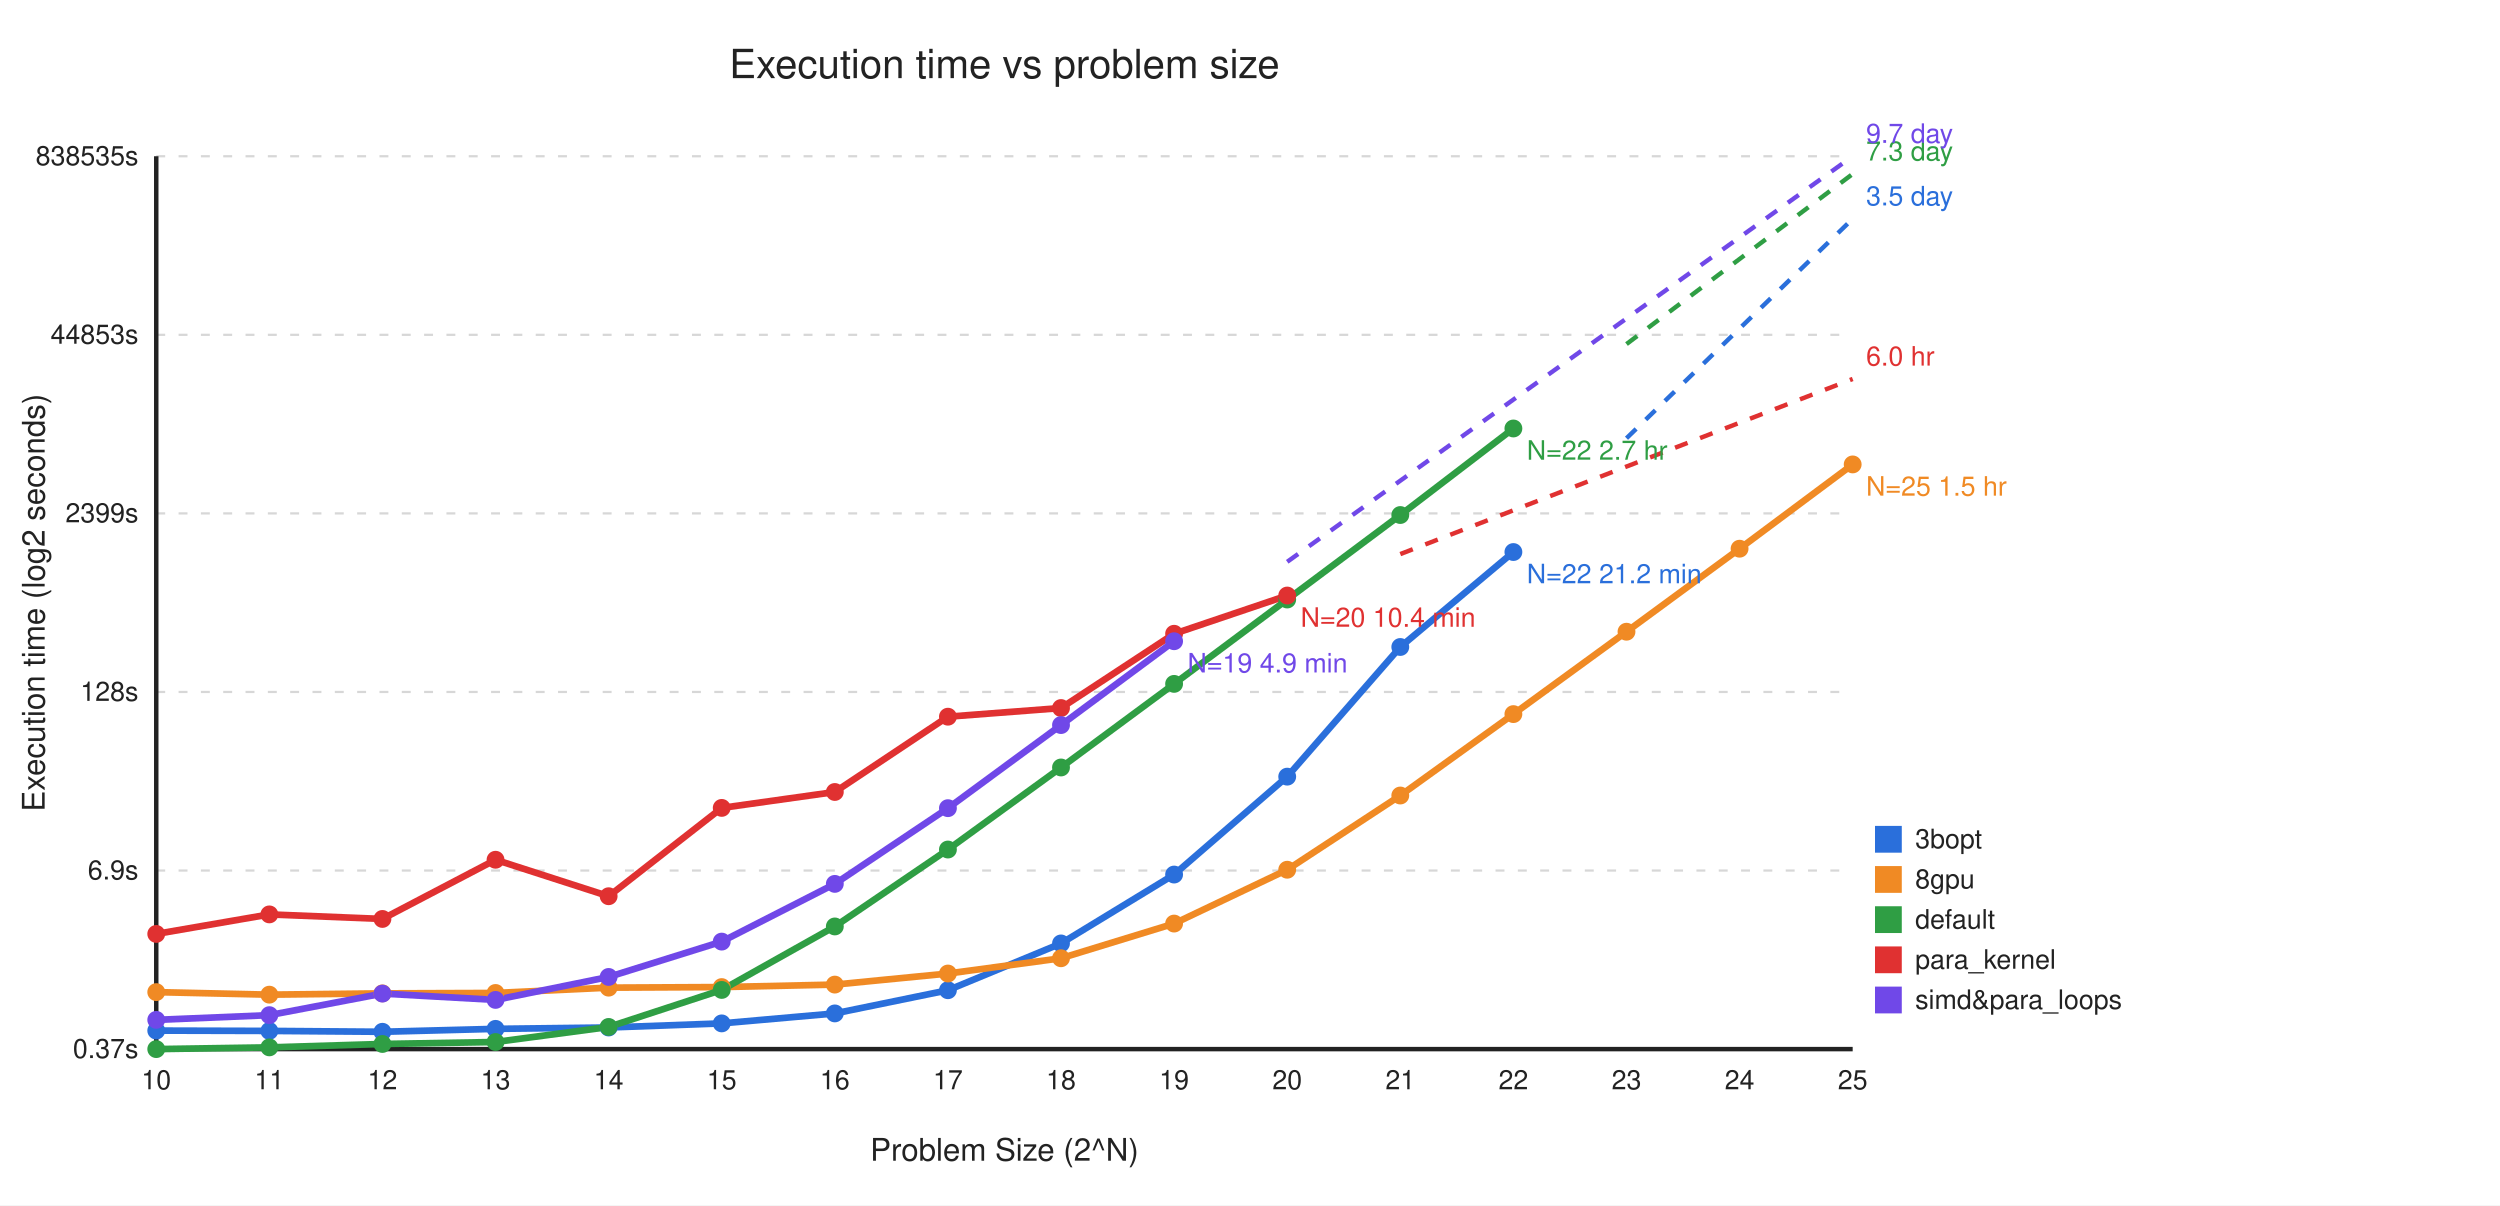
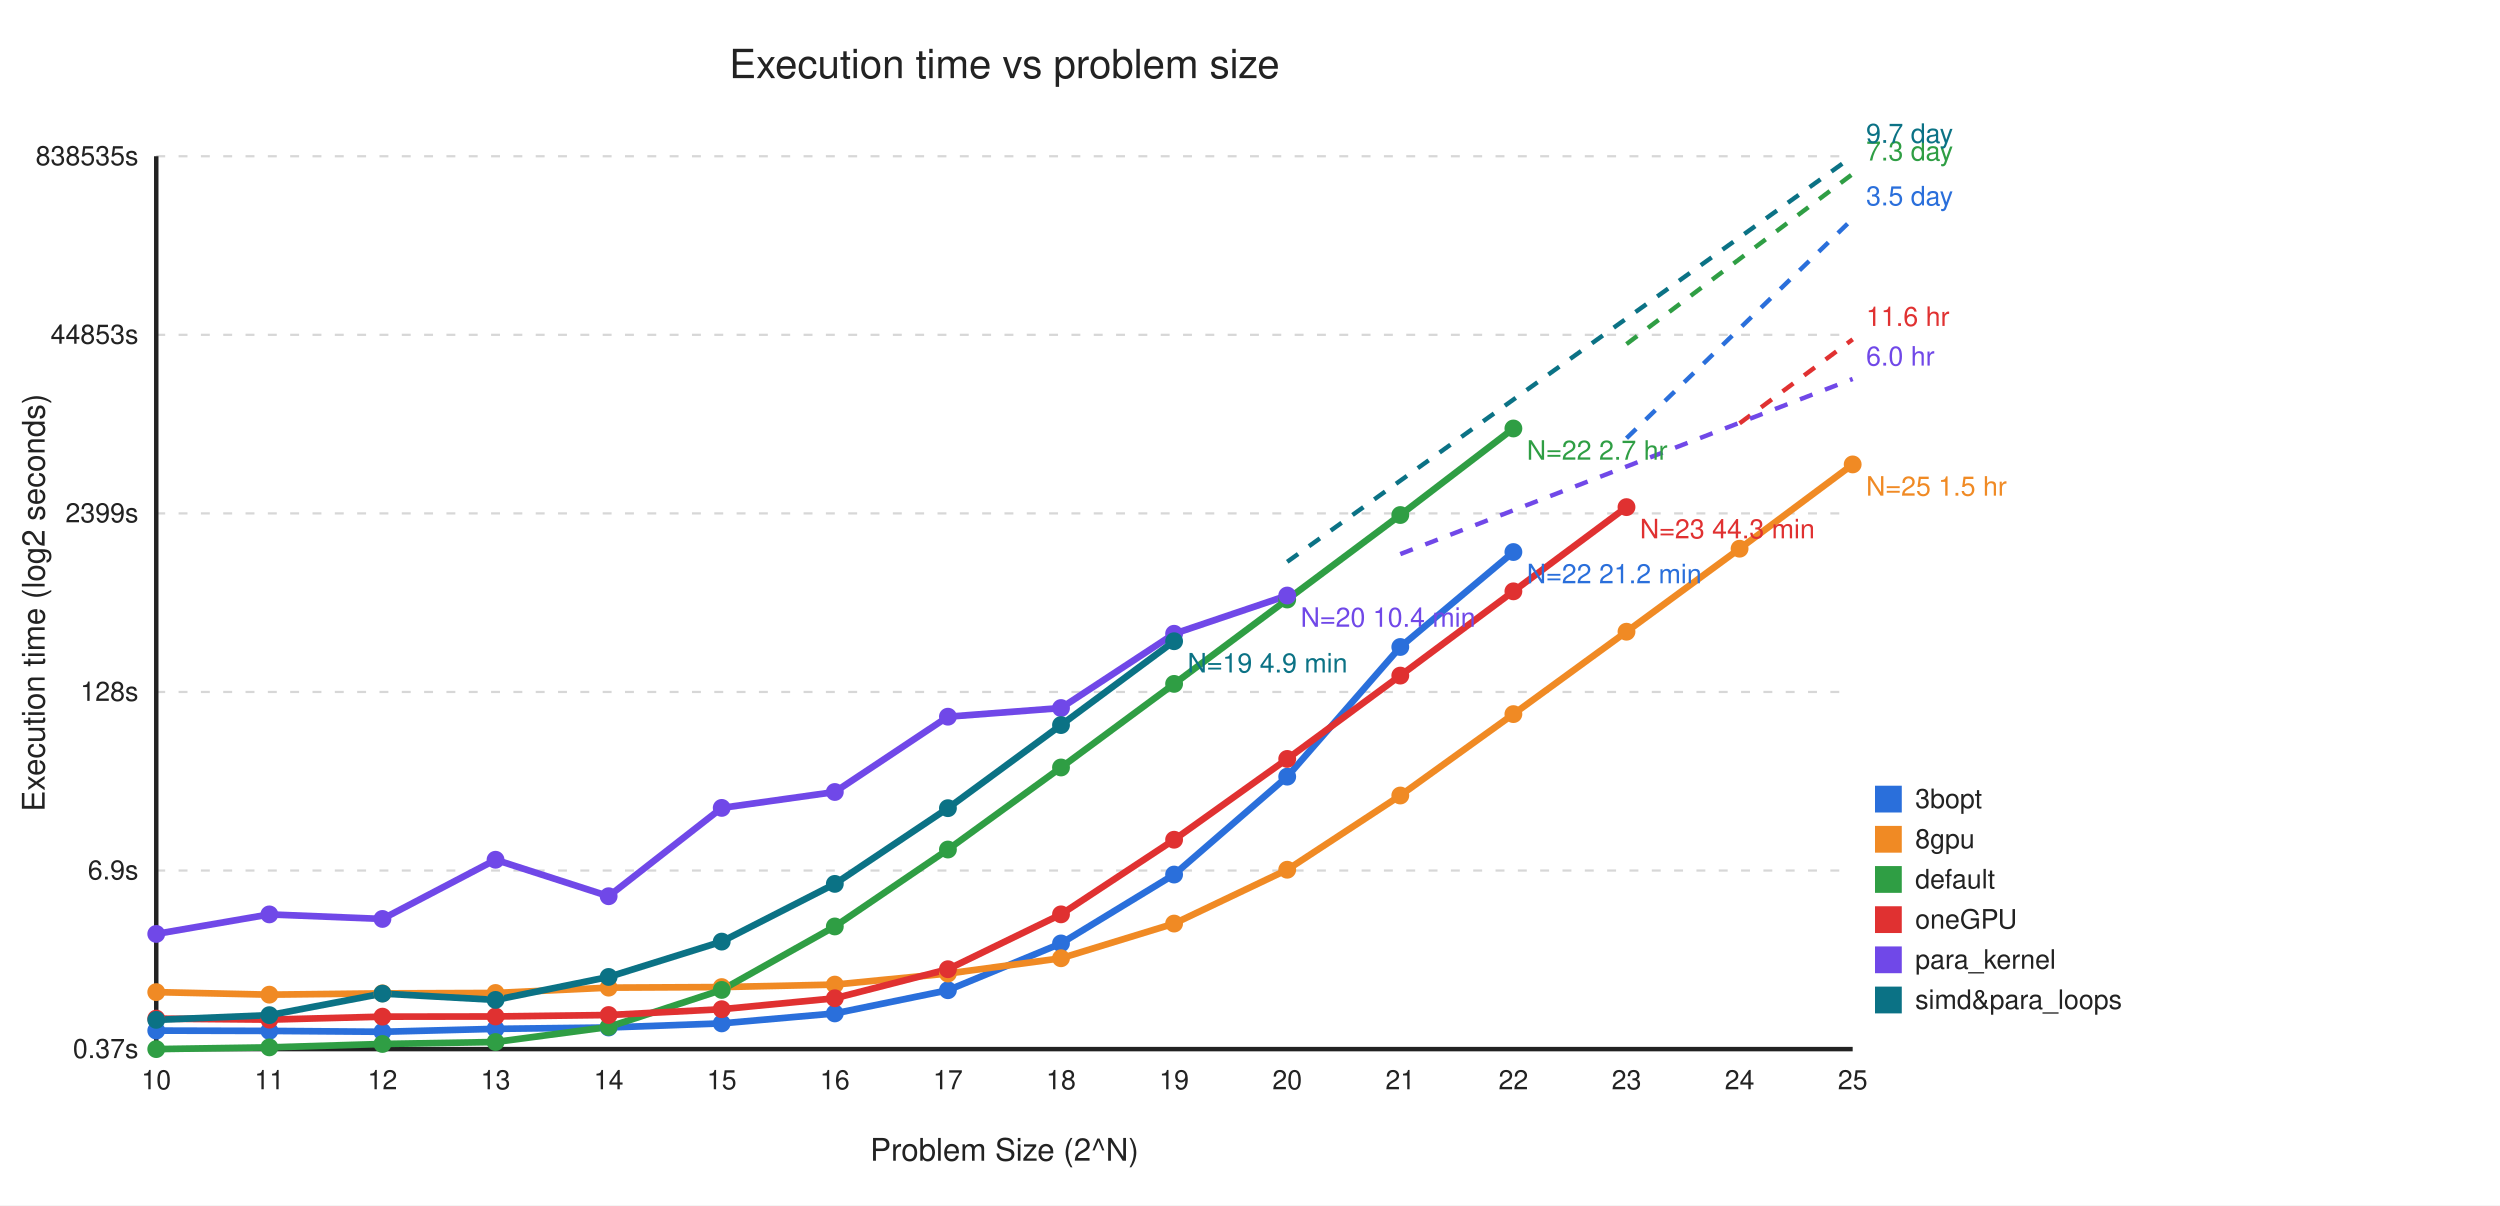
<svg xmlns="http://www.w3.org/2000/svg" width="1120" height="540">
  <rect width="100%" height="100%" fill="#ffffff" />
  <text x="450.0" y="35.0" text-anchor="middle" font-family="Helvetica, Arial, sans-serif" font-size="18" fill="#222">Execution time vs problem size</text>
  <line x1="70" y1="70.00" x2="830" y2="70.00" stroke="#d7d7d7" stroke-dasharray="4,6" />
  <line x1="70" y1="150.00" x2="830" y2="150.00" stroke="#d7d7d7" stroke-dasharray="4,6" />
  <line x1="70" y1="230.00" x2="830" y2="230.00" stroke="#d7d7d7" stroke-dasharray="4,6" />
  <line x1="70" y1="310.00" x2="830" y2="310.00" stroke="#d7d7d7" stroke-dasharray="4,6" />
  <line x1="70" y1="390.00" x2="830" y2="390.00" stroke="#d7d7d7" stroke-dasharray="4,6" />
  <line x1="70" y1="470.00" x2="830" y2="470.00" stroke="#d7d7d7" stroke-dasharray="4,6" />
  <line x1="70" y1="470" x2="830" y2="470" stroke="#222" stroke-width="2" />
  <line x1="70" y1="70" x2="70" y2="470" stroke="#222" stroke-width="2" />
  <text x="70.00" y="488.00" text-anchor="middle" font-family="Helvetica, Arial, sans-serif" font-size="12" fill="#222">10</text>
  <text x="120.67" y="488.00" text-anchor="middle" font-family="Helvetica, Arial, sans-serif" font-size="12" fill="#222">11</text>
  <text x="171.33" y="488.00" text-anchor="middle" font-family="Helvetica, Arial, sans-serif" font-size="12" fill="#222">12</text>
  <text x="222.00" y="488.00" text-anchor="middle" font-family="Helvetica, Arial, sans-serif" font-size="12" fill="#222">13</text>
  <text x="272.67" y="488.00" text-anchor="middle" font-family="Helvetica, Arial, sans-serif" font-size="12" fill="#222">14</text>
  <text x="323.33" y="488.00" text-anchor="middle" font-family="Helvetica, Arial, sans-serif" font-size="12" fill="#222">15</text>
  <text x="374.00" y="488.00" text-anchor="middle" font-family="Helvetica, Arial, sans-serif" font-size="12" fill="#222">16</text>
  <text x="424.67" y="488.00" text-anchor="middle" font-family="Helvetica, Arial, sans-serif" font-size="12" fill="#222">17</text>
  <text x="475.33" y="488.00" text-anchor="middle" font-family="Helvetica, Arial, sans-serif" font-size="12" fill="#222">18</text>
  <text x="526.00" y="488.00" text-anchor="middle" font-family="Helvetica, Arial, sans-serif" font-size="12" fill="#222">19</text>
  <text x="576.67" y="488.00" text-anchor="middle" font-family="Helvetica, Arial, sans-serif" font-size="12" fill="#222">20</text>
  <text x="627.33" y="488.00" text-anchor="middle" font-family="Helvetica, Arial, sans-serif" font-size="12" fill="#222">21</text>
  <text x="678.00" y="488.00" text-anchor="middle" font-family="Helvetica, Arial, sans-serif" font-size="12" fill="#222">22</text>
  <text x="728.67" y="488.00" text-anchor="middle" font-family="Helvetica, Arial, sans-serif" font-size="12" fill="#222">23</text>
  <text x="779.33" y="488.00" text-anchor="middle" font-family="Helvetica, Arial, sans-serif" font-size="12" fill="#222">24</text>
  <text x="830.00" y="488.00" text-anchor="middle" font-family="Helvetica, Arial, sans-serif" font-size="12" fill="#222">25</text>
  <text x="62.00" y="74.00" text-anchor="end" font-family="Helvetica, Arial, sans-serif" font-size="12" fill="#222">838535s</text>
  <text x="62.00" y="154.00" text-anchor="end" font-family="Helvetica, Arial, sans-serif" font-size="12" fill="#222">44853s</text>
  <text x="62.00" y="234.00" text-anchor="end" font-family="Helvetica, Arial, sans-serif" font-size="12" fill="#222">2399s</text>
  <text x="62.00" y="314.00" text-anchor="end" font-family="Helvetica, Arial, sans-serif" font-size="12" fill="#222">128s</text>
  <text x="62.00" y="394.00" text-anchor="end" font-family="Helvetica, Arial, sans-serif" font-size="12" fill="#222">6.9s</text>
  <text x="62.00" y="474.00" text-anchor="end" font-family="Helvetica, Arial, sans-serif" font-size="12" fill="#222">0.37s</text>
  <polyline fill="none" stroke="#2a6fdb" stroke-width="3" points="70.00,461.71 120.67,461.85 171.33,462.24 222.00,460.93 272.67,460.32 323.33,458.48 374.00,454.01 424.67,443.62 475.33,422.66 526.00,391.80 576.67,347.94 627.33,289.85 678.00,247.31" />
  <polyline fill="none" stroke="#f08a24" stroke-width="3" points="70.00,444.47 120.67,445.61 171.33,445.03 222.00,444.85 272.67,442.47 323.33,442.21 374.00,441.10 424.67,436.14 475.33,429.30 526.00,413.76 576.67,389.64 627.33,356.39 678.00,319.92 728.67,283.01 779.33,245.82 830.00,208.06" />
  <polyline fill="none" stroke="#2f9e44" stroke-width="3" points="70.00,470.00 120.67,469.22 171.33,467.70 222.00,466.82 272.67,460.08 323.33,443.49 374.00,415.05 424.67,380.59 475.33,343.83 526.00,306.38 576.67,268.58 627.33,230.73 678.00,191.96" />
-   <polyline fill="none" stroke="#e03131" stroke-width="3" points="70.00,418.40 120.67,409.65 171.33,411.69 222.00,385.17 272.67,401.51 323.33,361.94 374.00,354.81 424.67,321.08 475.33,317.20 526.00,283.93 576.67,266.80" />
-   <polyline fill="none" stroke="#7048e8" stroke-width="3" points="70.00,456.90 120.67,454.79 171.33,445.13 222.00,447.96 272.67,437.67 323.33,421.84 374.00,395.98 424.67,362.06 475.33,324.83 526.00,287.27" />
+   <polyline fill="none" stroke="#e03131" stroke-width="3" points="70.00,456.34 120.67,456.80 171.33,455.46 222.00,455.38 272.67,454.73 323.33,452.13 374.00,447.22 424.67,434.21 475.33,409.63 526.00,376.20 576.67,340.00 627.33,302.67 678.00,264.92 728.67,227.19" />
+   <polyline fill="none" stroke="#7048e8" stroke-width="3" points="70.00,418.40 120.67,409.65 171.33,411.69 222.00,385.17 272.67,401.51 323.33,361.94 374.00,354.81 424.67,321.08 475.33,317.20 526.00,283.93 576.67,266.80" />
+   <polyline fill="none" stroke="#0b7285" stroke-width="3" points="70.00,456.90 120.67,454.79 171.33,445.13 222.00,447.96 272.67,437.67 323.33,421.84 374.00,395.98 424.67,362.06 475.33,324.83 526.00,287.27" />
  <polyline fill="none" stroke="#2a6fdb" stroke-width="2" stroke-dasharray="6,6" points="728.67,196.33 779.33,147.18 830.00,98.02" />
  <polyline fill="none" stroke="#2f9e44" stroke-width="2" stroke-dasharray="6,6" points="728.67,154.14 779.33,116.03 830.00,77.92" />
-   <polyline fill="none" stroke="#e03131" stroke-width="2" stroke-dasharray="6,6" points="627.33,248.23 678.00,228.62 728.67,209.01 779.33,189.39 830.00,169.78" />
-   <polyline fill="none" stroke="#7048e8" stroke-width="2" stroke-dasharray="6,6" points="576.67,251.69 627.33,215.35 678.00,179.01 728.67,142.68 779.33,106.34 830.00,70.00" />
+   <polyline fill="none" stroke="#e03131" stroke-width="2" stroke-dasharray="6,6" points="779.33,189.65 830.00,152.03" />
+   <polyline fill="none" stroke="#7048e8" stroke-width="2" stroke-dasharray="6,6" points="627.33,248.23 678.00,228.62 728.67,209.01 779.33,189.39 830.00,169.78" />
+   <polyline fill="none" stroke="#0b7285" stroke-width="2" stroke-dasharray="6,6" points="576.67,251.69 627.33,215.35 678.00,179.01 728.67,142.68 779.33,106.34 830.00,70.00" />
  <circle cx="70.00" cy="461.71" r="4" fill="#2a6fdb" />
  <circle cx="120.67" cy="461.85" r="4" fill="#2a6fdb" />
  <circle cx="171.33" cy="462.24" r="4" fill="#2a6fdb" />
  <circle cx="222.00" cy="460.93" r="4" fill="#2a6fdb" />
  <circle cx="272.67" cy="460.32" r="4" fill="#2a6fdb" />
  <circle cx="323.33" cy="458.48" r="4" fill="#2a6fdb" />
  <circle cx="374.00" cy="454.01" r="4" fill="#2a6fdb" />
  <circle cx="424.67" cy="443.62" r="4" fill="#2a6fdb" />
  <circle cx="475.33" cy="422.66" r="4" fill="#2a6fdb" />
  <circle cx="526.00" cy="391.80" r="4" fill="#2a6fdb" />
  <circle cx="576.67" cy="347.94" r="4" fill="#2a6fdb" />
  <circle cx="627.33" cy="289.85" r="4" fill="#2a6fdb" />
  <circle cx="678.00" cy="247.31" r="4" fill="#2a6fdb" />
  <circle cx="70.00" cy="444.47" r="4" fill="#f08a24" />
  <circle cx="120.67" cy="445.61" r="4" fill="#f08a24" />
  <circle cx="171.33" cy="445.03" r="4" fill="#f08a24" />
  <circle cx="222.00" cy="444.85" r="4" fill="#f08a24" />
  <circle cx="272.67" cy="442.47" r="4" fill="#f08a24" />
  <circle cx="323.33" cy="442.21" r="4" fill="#f08a24" />
  <circle cx="374.00" cy="441.10" r="4" fill="#f08a24" />
  <circle cx="424.67" cy="436.14" r="4" fill="#f08a24" />
  <circle cx="475.33" cy="429.30" r="4" fill="#f08a24" />
  <circle cx="526.00" cy="413.76" r="4" fill="#f08a24" />
  <circle cx="576.67" cy="389.64" r="4" fill="#f08a24" />
  <circle cx="627.33" cy="356.39" r="4" fill="#f08a24" />
  <circle cx="678.00" cy="319.92" r="4" fill="#f08a24" />
  <circle cx="728.67" cy="283.01" r="4" fill="#f08a24" />
  <circle cx="779.33" cy="245.82" r="4" fill="#f08a24" />
  <circle cx="830.00" cy="208.06" r="4" fill="#f08a24" />
  <circle cx="70.00" cy="470.00" r="4" fill="#2f9e44" />
  <circle cx="120.67" cy="469.22" r="4" fill="#2f9e44" />
  <circle cx="171.33" cy="467.70" r="4" fill="#2f9e44" />
  <circle cx="222.00" cy="466.82" r="4" fill="#2f9e44" />
  <circle cx="272.67" cy="460.08" r="4" fill="#2f9e44" />
  <circle cx="323.33" cy="443.49" r="4" fill="#2f9e44" />
  <circle cx="374.00" cy="415.05" r="4" fill="#2f9e44" />
  <circle cx="424.67" cy="380.59" r="4" fill="#2f9e44" />
  <circle cx="475.33" cy="343.83" r="4" fill="#2f9e44" />
  <circle cx="526.00" cy="306.38" r="4" fill="#2f9e44" />
  <circle cx="576.67" cy="268.58" r="4" fill="#2f9e44" />
  <circle cx="627.33" cy="230.73" r="4" fill="#2f9e44" />
  <circle cx="678.00" cy="191.96" r="4" fill="#2f9e44" />
-   <circle cx="70.00" cy="418.40" r="4" fill="#e03131" />
-   <circle cx="120.67" cy="409.65" r="4" fill="#e03131" />
-   <circle cx="171.33" cy="411.69" r="4" fill="#e03131" />
-   <circle cx="222.00" cy="385.17" r="4" fill="#e03131" />
-   <circle cx="272.67" cy="401.51" r="4" fill="#e03131" />
-   <circle cx="323.33" cy="361.94" r="4" fill="#e03131" />
-   <circle cx="374.00" cy="354.81" r="4" fill="#e03131" />
-   <circle cx="424.67" cy="321.08" r="4" fill="#e03131" />
-   <circle cx="475.33" cy="317.20" r="4" fill="#e03131" />
-   <circle cx="526.00" cy="283.93" r="4" fill="#e03131" />
-   <circle cx="576.67" cy="266.80" r="4" fill="#e03131" />
-   <circle cx="70.00" cy="456.90" r="4" fill="#7048e8" />
-   <circle cx="120.67" cy="454.79" r="4" fill="#7048e8" />
-   <circle cx="171.33" cy="445.13" r="4" fill="#7048e8" />
-   <circle cx="222.00" cy="447.96" r="4" fill="#7048e8" />
-   <circle cx="272.67" cy="437.67" r="4" fill="#7048e8" />
-   <circle cx="323.33" cy="421.84" r="4" fill="#7048e8" />
-   <circle cx="374.00" cy="395.98" r="4" fill="#7048e8" />
-   <circle cx="424.67" cy="362.06" r="4" fill="#7048e8" />
-   <circle cx="475.33" cy="324.83" r="4" fill="#7048e8" />
-   <circle cx="526.00" cy="287.27" r="4" fill="#7048e8" />
+   <circle cx="70.00" cy="456.34" r="4" fill="#e03131" />
+   <circle cx="120.67" cy="456.80" r="4" fill="#e03131" />
+   <circle cx="171.33" cy="455.46" r="4" fill="#e03131" />
+   <circle cx="222.00" cy="455.38" r="4" fill="#e03131" />
+   <circle cx="272.67" cy="454.73" r="4" fill="#e03131" />
+   <circle cx="323.33" cy="452.13" r="4" fill="#e03131" />
+   <circle cx="374.00" cy="447.22" r="4" fill="#e03131" />
+   <circle cx="424.67" cy="434.21" r="4" fill="#e03131" />
+   <circle cx="475.33" cy="409.63" r="4" fill="#e03131" />
+   <circle cx="526.00" cy="376.20" r="4" fill="#e03131" />
+   <circle cx="576.67" cy="340.00" r="4" fill="#e03131" />
+   <circle cx="627.33" cy="302.67" r="4" fill="#e03131" />
+   <circle cx="678.00" cy="264.92" r="4" fill="#e03131" />
+   <circle cx="728.67" cy="227.19" r="4" fill="#e03131" />
+   <circle cx="70.00" cy="418.40" r="4" fill="#7048e8" />
+   <circle cx="120.67" cy="409.65" r="4" fill="#7048e8" />
+   <circle cx="171.33" cy="411.69" r="4" fill="#7048e8" />
+   <circle cx="222.00" cy="385.17" r="4" fill="#7048e8" />
+   <circle cx="272.67" cy="401.51" r="4" fill="#7048e8" />
+   <circle cx="323.33" cy="361.94" r="4" fill="#7048e8" />
+   <circle cx="374.00" cy="354.81" r="4" fill="#7048e8" />
+   <circle cx="424.67" cy="321.08" r="4" fill="#7048e8" />
+   <circle cx="475.33" cy="317.20" r="4" fill="#7048e8" />
+   <circle cx="526.00" cy="283.93" r="4" fill="#7048e8" />
+   <circle cx="576.67" cy="266.80" r="4" fill="#7048e8" />
+   <circle cx="70.00" cy="456.90" r="4" fill="#0b7285" />
+   <circle cx="120.67" cy="454.79" r="4" fill="#0b7285" />
+   <circle cx="171.33" cy="445.13" r="4" fill="#0b7285" />
+   <circle cx="222.00" cy="447.96" r="4" fill="#0b7285" />
+   <circle cx="272.67" cy="437.67" r="4" fill="#0b7285" />
+   <circle cx="323.33" cy="421.84" r="4" fill="#0b7285" />
+   <circle cx="374.00" cy="395.98" r="4" fill="#0b7285" />
+   <circle cx="424.67" cy="362.06" r="4" fill="#0b7285" />
+   <circle cx="475.33" cy="324.83" r="4" fill="#0b7285" />
+   <circle cx="526.00" cy="287.27" r="4" fill="#0b7285" />
  <text x="836.00" y="92.02" font-family="Helvetica, Arial, sans-serif" font-size="12" fill="#2a6fdb">3.5 day</text>
  <text x="684.00" y="261.31" font-family="Helvetica, Arial, sans-serif" font-size="12" fill="#2a6fdb">N=22 21.2 min</text>
  <text x="836.00" y="222.06" font-family="Helvetica, Arial, sans-serif" font-size="12" fill="#f08a24">N=25 1.5 hr</text>
  <text x="836.00" y="71.92" font-family="Helvetica, Arial, sans-serif" font-size="12" fill="#2f9e44">7.3 day</text>
  <text x="684.00" y="205.96" font-family="Helvetica, Arial, sans-serif" font-size="12" fill="#2f9e44">N=22 2.7 hr</text>
-   <text x="836.00" y="163.78" font-family="Helvetica, Arial, sans-serif" font-size="12" fill="#e03131">6.0 hr</text>
-   <text x="582.67" y="280.80" font-family="Helvetica, Arial, sans-serif" font-size="12" fill="#e03131">N=20 10.4 min</text>
-   <text x="836.00" y="64.00" font-family="Helvetica, Arial, sans-serif" font-size="12" fill="#7048e8">9.7 day</text>
-   <text x="532.00" y="301.27" font-family="Helvetica, Arial, sans-serif" font-size="12" fill="#7048e8">N=19 4.9 min</text>
+   <text x="836.00" y="146.03" font-family="Helvetica, Arial, sans-serif" font-size="12" fill="#e03131">11.6 hr</text>
+   <text x="734.67" y="241.19" font-family="Helvetica, Arial, sans-serif" font-size="12" fill="#e03131">N=23 44.3 min</text>
+   <text x="836.00" y="163.78" font-family="Helvetica, Arial, sans-serif" font-size="12" fill="#7048e8">6.0 hr</text>
+   <text x="582.67" y="280.80" font-family="Helvetica, Arial, sans-serif" font-size="12" fill="#7048e8">N=20 10.4 min</text>
+   <text x="836.00" y="64.00" font-family="Helvetica, Arial, sans-serif" font-size="12" fill="#0b7285">9.7 day</text>
+   <text x="532.00" y="301.27" font-family="Helvetica, Arial, sans-serif" font-size="12" fill="#0b7285">N=19 4.9 min</text>
  <text x="450.0" y="520.0" text-anchor="middle" font-family="Helvetica, Arial, sans-serif" font-size="14" fill="#222">Problem Size (2^N)</text>
  <text x="20" y="270.0" text-anchor="middle" font-family="Helvetica, Arial, sans-serif" font-size="14" fill="#222" transform="rotate(-90,20,270.0)">Execution time (log2 seconds)</text>
-   <rect x="840" y="370" width="12" height="12" fill="#2a6fdb" />
-   <text x="858" y="380" font-family="Helvetica, Arial, sans-serif" font-size="12" fill="#222">3bopt</text>
-   <rect x="840" y="388" width="12" height="12" fill="#f08a24" />
-   <text x="858" y="398" font-family="Helvetica, Arial, sans-serif" font-size="12" fill="#222">8gpu</text>
-   <rect x="840" y="406" width="12" height="12" fill="#2f9e44" />
-   <text x="858" y="416" font-family="Helvetica, Arial, sans-serif" font-size="12" fill="#222">default</text>
-   <rect x="840" y="424" width="12" height="12" fill="#e03131" />
+   <rect x="840" y="352" width="12" height="12" fill="#2a6fdb" />
+   <text x="858" y="362" font-family="Helvetica, Arial, sans-serif" font-size="12" fill="#222">3bopt</text>
+   <rect x="840" y="370" width="12" height="12" fill="#f08a24" />
+   <text x="858" y="380" font-family="Helvetica, Arial, sans-serif" font-size="12" fill="#222">8gpu</text>
+   <rect x="840" y="388" width="12" height="12" fill="#2f9e44" />
+   <text x="858" y="398" font-family="Helvetica, Arial, sans-serif" font-size="12" fill="#222">default</text>
+   <rect x="840" y="406" width="12" height="12" fill="#e03131" />
+   <text x="858" y="416" font-family="Helvetica, Arial, sans-serif" font-size="12" fill="#222">oneGPU</text>
+   <rect x="840" y="424" width="12" height="12" fill="#7048e8" />
  <text x="858" y="434" font-family="Helvetica, Arial, sans-serif" font-size="12" fill="#222">para_kernel</text>
-   <rect x="840" y="442" width="12" height="12" fill="#7048e8" />
+   <rect x="840" y="442" width="12" height="12" fill="#0b7285" />
  <text x="858" y="452" font-family="Helvetica, Arial, sans-serif" font-size="12" fill="#222">simd&amp;para_loops</text>
</svg>
